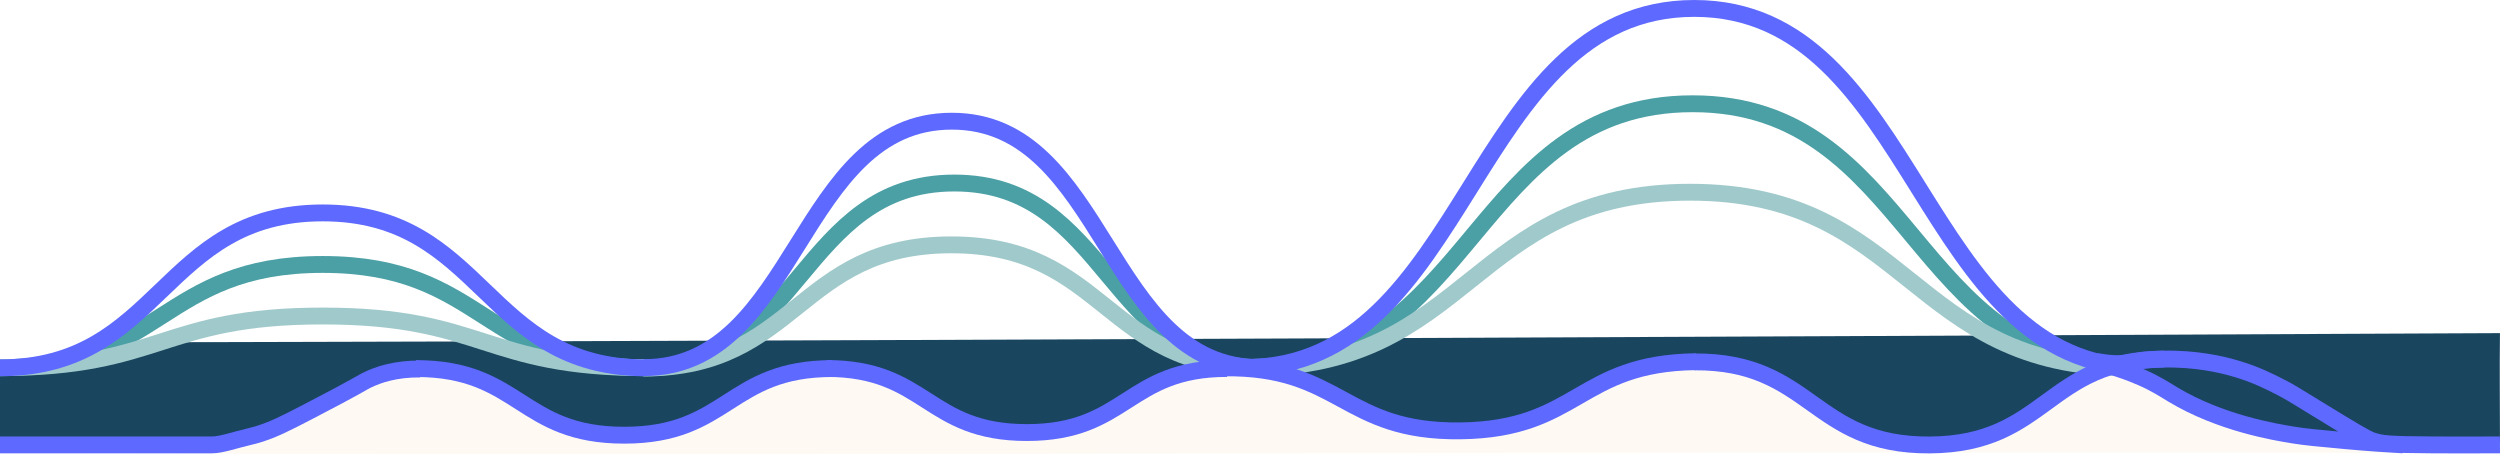
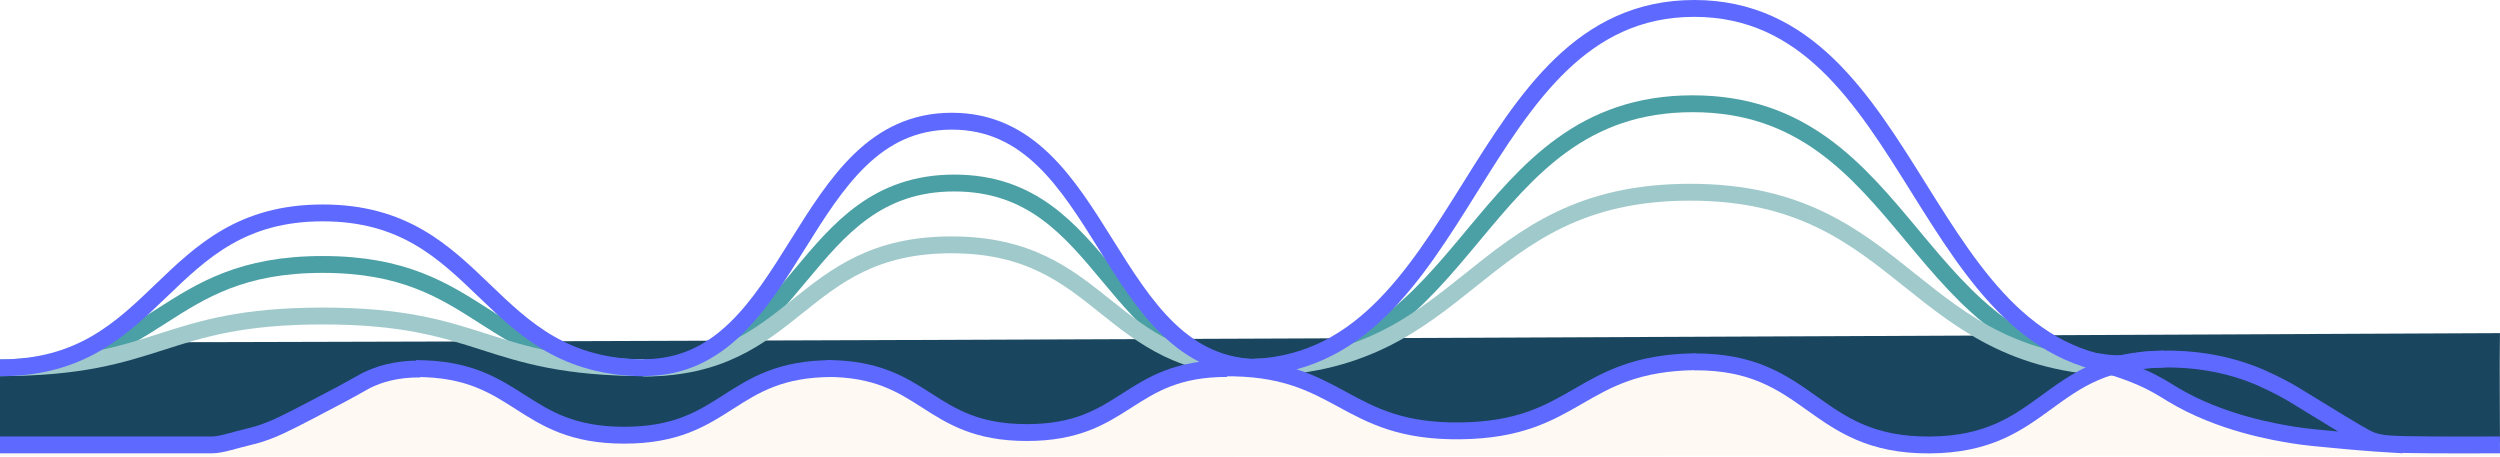
- <svg xmlns="http://www.w3.org/2000/svg" id="Layer_2" data-name="Layer 2" viewBox="0 0 1779.04 323.16">
+ <svg xmlns="http://www.w3.org/2000/svg" id="Layer_2" data-name="Layer 2" viewBox="0 0 1779.04 324.92">
  <defs>
    <style>
      .cls-1 {
        stroke: #5e69ff;
      }

      .cls-1, .cls-2, .cls-3 {
        fill: none;
        stroke-miterlimit: 10;
        stroke-width: 12px;
      }

      .cls-2 {
        stroke: #4ba0a5;
      }

      .cls-3 {
        stroke: #a0c9cb;
      }

      .cls-4 {
        fill: #19455e;
      }

      .cls-4, .cls-5, .cls-6 {
        stroke-width: 0px;
      }

      .cls-5 {
        fill: #ffd188;
      }

      .cls-6 {
        fill: #fefaf3;
      }
    </style>
  </defs>
-   <g id="Layer_1-2" data-name="Layer 1">
-     <path class="cls-5" d="m1701.35,316.94c4.35-2.21,6.49-4.26,13.64-6.04,1.19-.3,2.34-.58,3.47-.87" />
-     <path class="cls-6" d="m1762,316.58c-14.94,1.31-38.55,2.37-67-1-85.66-10.15-116.66-48.82-197-57-28.09-2.86-23.4,1.96-85,4-97,3.22-168.59-6.74-189-9-73.04-8.09-350.64-12.95-1157-4-.75,26.33-1.42,52.66-2,73,571.33,2,1142.67-2,1714,0v-2c.03-3.98-1.01-5.43-2-6-1.55-.89-3.36.13-7,1-3.29.79-6.09.97-8,1Z" />
-     <path class="cls-4" d="m0,259.58v57c52,6,151.02.33,174-8,17.85-6.47,34.55-16.12,78-33,17.26-6.7,31.58-11.76,41-15,18.05-.35,30.62,3.84,39,8,12.72,6.32,25.81,17.57,38,17,1.41-.07,5.56-.42,10.41,1.36,4.43,1.62,6.72,4.43,9.52,6.19,5.35,3.36,10.92,7.09,17.14,9.55.47-1.02,1.5-1.69,2.87-1.17,13.43,5.05,28.21,6.55,42.75,6.14.34-.88,1.1-1.61,2.29-1.7,4.17-.32,7.88-1.14,11.74-.61,11.43-2.59,22.85-5.17,34.28-7.76,8.79-8.26,36.89-32.53,80-36,28.43-2.29,50.82,5.49,62.38,10.49.23.1.45.2.67.31.78.4,1.39.96,1.81,1.6,4.39,2.75,8.8,5.47,13.68,7.7,1.78.81,2.46,2.05,2.37,3.27,5.12,2.8,9.55,5.95,15.13,8.35,12.91,5.54,26.09,12.4,41.46,12.64,2.08.03,3.48.85,4.21,1.93h24.13c.72-1.1,2.14-1.93,4.26-1.93,1.2,0,2.17.26,2.92.69.62-.52,1.43-.93,2.35-1.18,1.75-.47,3.52-.68,5.3-.79,5.05-3.36,10.9-6.11,16.55-8.72,8.69-4,16.61-8.04,24.18-13.23,11.2-7.66,23.69-14.35,37.61-18.82.66-.6,1.69-1.47,3.03-2.42,8.79-6.19,18.92-6.7,45.25-3.42,23.09,2.88,34.83,4.41,44.49,9.1,10.2,4.95,19.65,11.85,19.65,11.85,6.86,5.01,9.38,7.9,16.09,12.63,7.52,5.31,14.23,8.66,18.57,10.61,2.24.84,4.49,1.71,6.76,2.6,2.64,1.03,5.24,2.07,7.8,3.12,9.57,1.65,20.77,2.92,33.28,3.12,15.76.26,29.61-1.24,40.97-3.23,17.04-9.64,34.07-19.31,51.08-29.01,8.5-4.85,16.99-9.7,25.48-14.56,4.99-2.07,11.1-4.16,18.2-5.72.56-.12,10.42-2.24,21.65-2.51,28.8-.68,57.7,10.51,57.7,10.51,27.67,10.71,26.88,18.55,54,32,16.21,8.04,40.46,20.06,70,19,37.91-1.36,71.27-23.79,82-31,17.57-11.81,25.89-21.67,43-23,15.5-1.2,26.31,5.53,39,12,51.26,26.14,102.07,32.19,134,36,19.27,2.3,36.26,2.79,44,3,25.07.68,63,14.55,63-2,0-24-.33-49.83,0-75.5-1412.49,6.65-1690.18,6.48-1691,6.5,0,0,0,0,0,0C45.03,251.07,11.08,257.48,0,259.58Z" />
-     <path class="cls-1" d="m296,262.28c74.1,0,74.1,47.42,148.2,47.42,74.1,0,74.1-47.42,148.2-47.42" />
-     <path class="cls-2" d="m459.29,261.68c-114.82,0-114.82-73.49-229.64-73.49S114.82,261.68,0,261.68" />
-     <path class="cls-2" d="m898.33,261.76c-109.6,0-109.6-131.52-219.2-131.52s-109.6,131.52-219.2,131.52" />
-     <path class="cls-2" d="m1517,261.33c-156.25,0-156.25-187.5-312.5-187.5-156.25,0-156.25,187.5-312.5,187.5" />
-     <path class="cls-3" d="m459.29,261.62c-114.82,0-114.82-36.74-229.64-36.74S114.82,261.62,0,261.62" />
-     <path class="cls-3" d="m896.25,261.92c-109.6,0-109.6-87.68-219.2-87.68s-109.6,87.68-219.2,87.68" />
-     <path class="cls-3" d="m1515,261.73c-156.17,0-156.17-124.94-312.35-124.94-156.17,0-156.17,124.94-312.35,124.94" />
-     <path class="cls-1" d="m459.29,261.74c-114.82,0-114.82-110.23-229.64-110.23S114.82,261.74,0,261.74" />
-     <path class="cls-1" d="m896.52,261.6c-109.6,0-109.6-175.36-219.2-175.36s-109.6,175.36-219.2,175.36" />
-     <path class="cls-1" d="m1525,261.48c-159.67,0-159.67-255.48-319.35-255.48-159.67,0-159.67,255.48-319.35,255.48" />
-     <path class="cls-1" d="m588.24,262.22c71.24,0,71.24,45.59,142.48,45.59,71.24,0,71.24-45.59,142.48-45.59" />
-     <path class="cls-1" d="m0,316.58h151c6.32.04,15.84-3.39,27-6,1.7-.4,3.32-.82,5.02-1.33,10.91-3.29,19.19-7.39,36.98-16.67,19.84-10.35,25.39-13.33,32-17,7.38-4.1,7.08-4.06,9-5,8.46-4.16,20.73-8.13,38-8" />
-     <path class="cls-1" d="m870.9,261.79c83.96-1.1,84.58,45.91,168.54,44.81,83.96-1.1,83.35-48.11,167.31-49.21" />
-     <path class="cls-1" d="m1205.82,257.52c83.5-.5,83.86,59.62,167.36,59.12s83.14-60.62,166.64-61.12" />
-     <path class="cls-1" d="m1779,316.58c-19.17.13-35.74.09-49,0-30.08-.21-34.92-.64-42-3-4.46-1.49-15.7-8.34-38-22-17.38-10.64-20.06-12.43-27-16-7.62-3.92-17.4-8.88-31-13-5.9-1.79-22.21-6.39-44-7-12.13-.34-21.16.65-24,1-4.95.61-6.99,1.6-12,2-11.23.91-18.86-1.58-19-1-.19.79,14.6,3.76,31,11,10.44,4.6,16.74,8.82,22,12,34.01,20.54,73.11,26.9,86,29,8.65,1.41,18.1,2.27,37,4,17.01,1.56,31.15,2.46,41,3" />
+   <g id="Layer_2-2" data-name="Layer 2">
+     <g id="Layer_1-2" data-name="Layer 1-2">
+       <path class="cls-5" d="m1701.35,316.94c4.35-2.21,6.49-4.26,13.64-6.04,1.19-.3,2.34-.58,3.47-.87" />
+       <path class="cls-6" d="m1762.04,318.7c-14.94,1.31-38.55,2.37-67-1-85.66-10.15-116.66-48.82-197-57-28.09-2.86-23.4,1.96-85,4-97,3.22-168.59-6.74-189-9-73.04-8.09-350.64-12.95-1157-4-4.85,10.02-14.83,27.15-33.67,41.85-12.39,9.67-24.52,15.09-33.37,18.2v12.95c296.51,0,593.01.49,889.52,0,301.93-.5,603.85-1,889.52,0v-2c.03-3.98-1.01-5.43-2-6-1.55-.89-3.36.13-7,1-3.29.79-6.09.97-8,1Z" />
+       <path class="cls-4" d="m0,259.58v57c52,6,151.02.33,174-8,17.85-6.47,34.55-16.12,78-33,17.26-6.7,31.58-11.76,41-15,18.05-.35,30.62,3.84,39,8,12.72,6.32,25.81,17.57,38,17,1.41-.07,5.56-.42,10.41,1.36,4.43,1.62,6.72,4.43,9.52,6.19,5.35,3.36,10.92,7.09,17.14,9.55.47-1.02,1.5-1.69,2.87-1.17,13.43,5.05,28.21,6.55,42.75,6.14.34-.88,1.1-1.61,2.29-1.7,4.17-.32,7.88-1.14,11.74-.61,11.43-2.59,22.85-5.17,34.28-7.76,8.79-8.26,36.89-32.53,80-36,28.43-2.29,50.82,5.49,62.38,10.49.23.1.45.2.67.31.78.4,1.39.96,1.81,1.6,4.39,2.75,8.8,5.47,13.68,7.7,1.78.81,2.46,2.05,2.37,3.27,5.12,2.8,9.55,5.95,15.13,8.35,12.91,5.54,26.09,12.4,41.46,12.64,2.08.03,3.48.85,4.21,1.93h24.13c.72-1.1,2.14-1.93,4.26-1.93,1.2,0,2.17.26,2.92.69.62-.52,1.43-.93,2.35-1.18,1.75-.47,3.52-.68,5.3-.79,5.05-3.36,10.9-6.11,16.55-8.72,8.69-4,16.61-8.04,24.18-13.23,11.2-7.66,23.69-14.35,37.61-18.82.66-.6,1.69-1.47,3.03-2.42,8.79-6.19,18.92-6.7,45.25-3.42,23.09,2.88,34.83,4.41,44.49,9.1,10.2,4.95,19.65,11.85,19.65,11.85,6.86,5.01,9.38,7.9,16.09,12.63,7.52,5.31,14.23,8.66,18.57,10.61,2.24.84,4.49,1.71,6.76,2.6,2.64,1.03,5.24,2.07,7.8,3.12,9.57,1.65,20.77,2.92,33.28,3.12,15.76.26,29.61-1.24,40.97-3.23,17.04-9.64,34.07-19.31,51.08-29.01,8.5-4.85,16.99-9.7,25.48-14.56,4.99-2.07,11.1-4.16,18.2-5.72.56-.12,10.42-2.24,21.65-2.51,28.8-.68,57.7,10.51,57.7,10.51,27.67,10.71,26.88,18.55,54,32,16.21,8.04,40.46,20.06,70,19,37.91-1.36,71.27-23.79,82-31,17.57-11.81,25.89-21.67,43-23,15.5-1.2,26.31,5.53,39,12,51.26,26.14,102.07,32.19,134,36,19.27,2.3,36.26,2.79,44,3,25.07.68,63,14.55,63-2,0-24-.33-49.83,0-75.5-1412.49,6.65-1690.18,6.48-1691,6.5h0c-42.98,7.51-76.93,13.92-88.01,16.02Z" />
+       <path class="cls-1" d="m296,262.28c74.1,0,74.1,47.42,148.2,47.42s74.1-47.42,148.2-47.42" />
+       <path class="cls-2" d="m459.29,261.68c-114.82,0-114.82-73.49-229.64-73.49S114.82,261.68,0,261.68" />
+       <path class="cls-2" d="m898.33,261.76c-109.6,0-109.6-131.52-219.2-131.52s-109.6,131.52-219.2,131.52" />
+       <path class="cls-2" d="m1517,261.33c-156.25,0-156.25-187.5-312.5-187.5s-156.25,187.5-312.5,187.5" />
+       <path class="cls-3" d="m459.29,261.62c-114.82,0-114.82-36.74-229.64-36.74S114.82,261.62,0,261.62" />
+       <path class="cls-3" d="m896.25,261.92c-109.6,0-109.6-87.68-219.2-87.68s-109.6,87.68-219.2,87.68" />
+       <path class="cls-3" d="m1515,261.73c-156.17,0-156.17-124.94-312.35-124.94s-156.17,124.94-312.35,124.94" />
+       <path class="cls-1" d="m459.29,261.74c-114.82,0-114.82-110.23-229.64-110.23S114.82,261.74,0,261.74" />
+       <path class="cls-1" d="m896.52,261.6c-109.6,0-109.6-175.36-219.2-175.36s-109.6,175.36-219.2,175.36" />
+       <path class="cls-1" d="m1525,261.48c-159.67,0-159.67-255.48-319.35-255.48s-159.67,255.48-319.35,255.48" />
+       <path class="cls-1" d="m588.24,262.22c71.24,0,71.24,45.59,142.48,45.59s71.24-45.59,142.48-45.59" />
+       <path class="cls-1" d="m0,316.58h151c6.32.04,15.84-3.39,27-6,1.7-.4,3.32-.82,5.02-1.33,10.91-3.29,19.19-7.39,36.98-16.67,19.84-10.35,25.39-13.33,32-17,7.38-4.1,7.08-4.06,9-5,8.46-4.16,20.73-8.13,38-8" />
+       <path class="cls-1" d="m870.9,261.79c83.96-1.1,84.58,45.91,168.54,44.81,83.96-1.1,83.35-48.11,167.31-49.21" />
+       <path class="cls-1" d="m1205.82,257.52c83.5-.5,83.86,59.62,167.36,59.12s83.14-60.62,166.64-61.12" />
+       <path class="cls-1" d="m1779,316.58c-19.17.13-35.74.09-49,0-30.08-.21-34.92-.64-42-3-4.46-1.49-15.7-8.34-38-22-17.38-10.64-20.06-12.43-27-16-7.62-3.92-17.4-8.88-31-13-5.9-1.79-22.21-6.39-44-7-12.13-.34-21.16.65-24,1-4.95.61-6.99,1.6-12,2-11.23.91-18.86-1.58-19-1-.19.79,14.6,3.76,31,11,10.44,4.6,16.74,8.82,22,12,34.01,20.54,73.11,26.9,86,29,8.65,1.41,18.1,2.27,37,4,17.01,1.56,31.15,2.46,41,3" />
+     </g>
  </g>
</svg>
